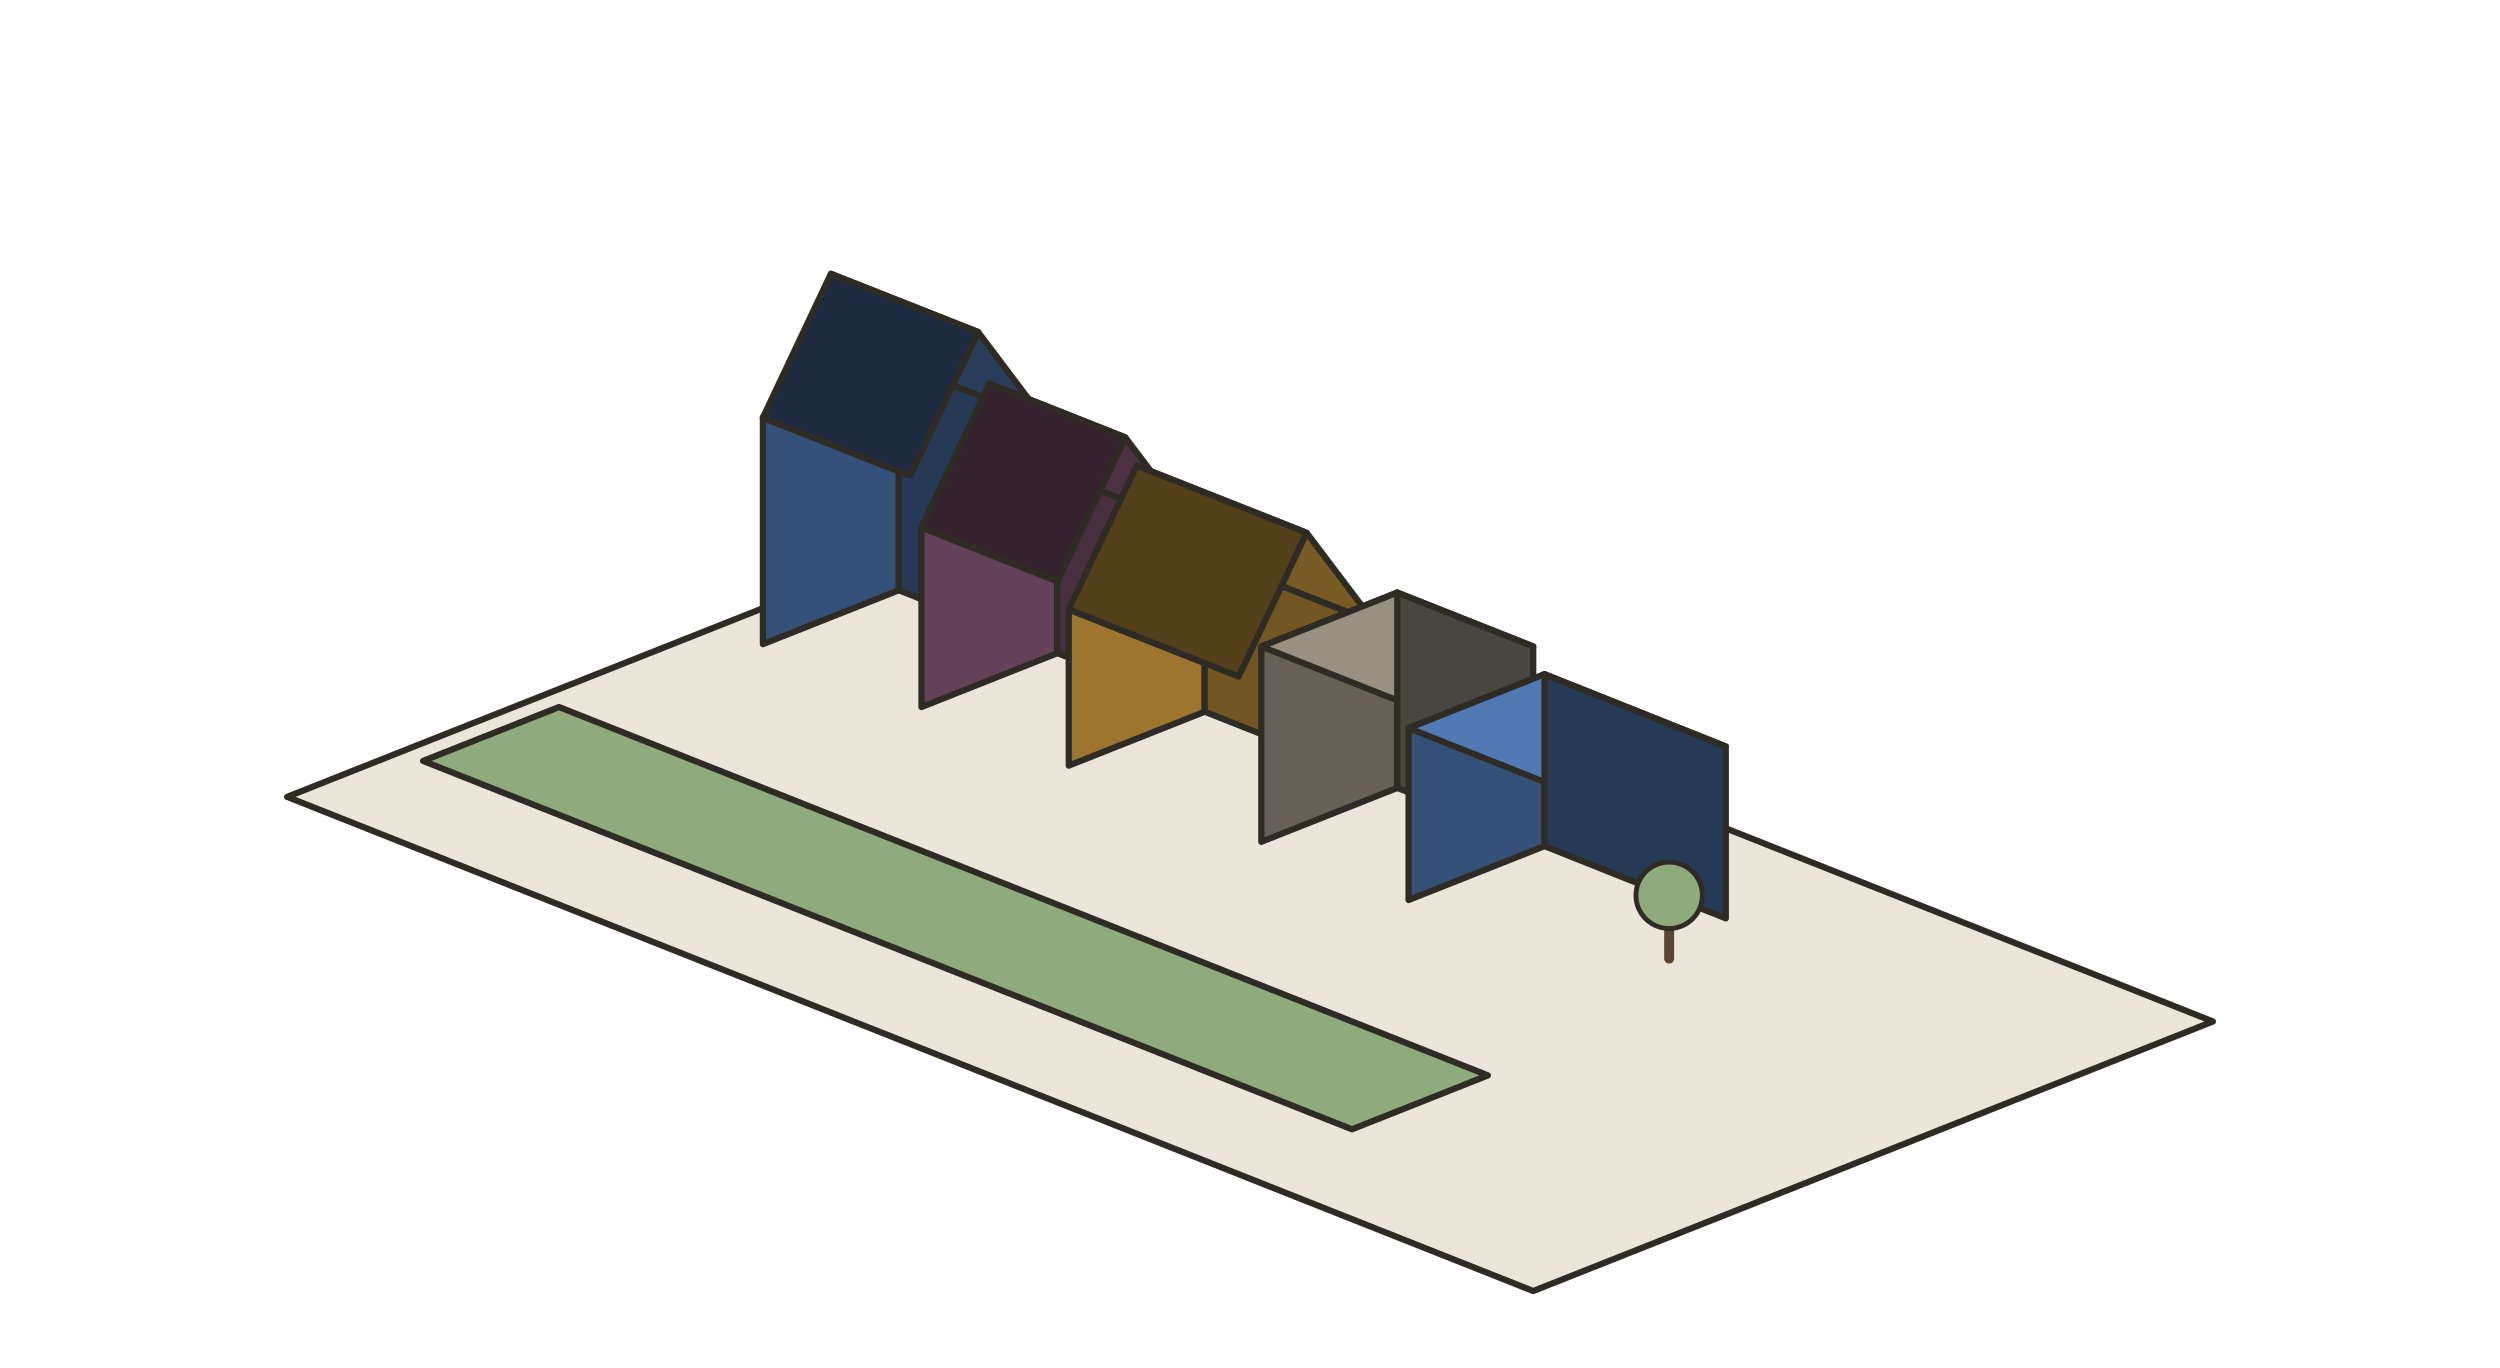
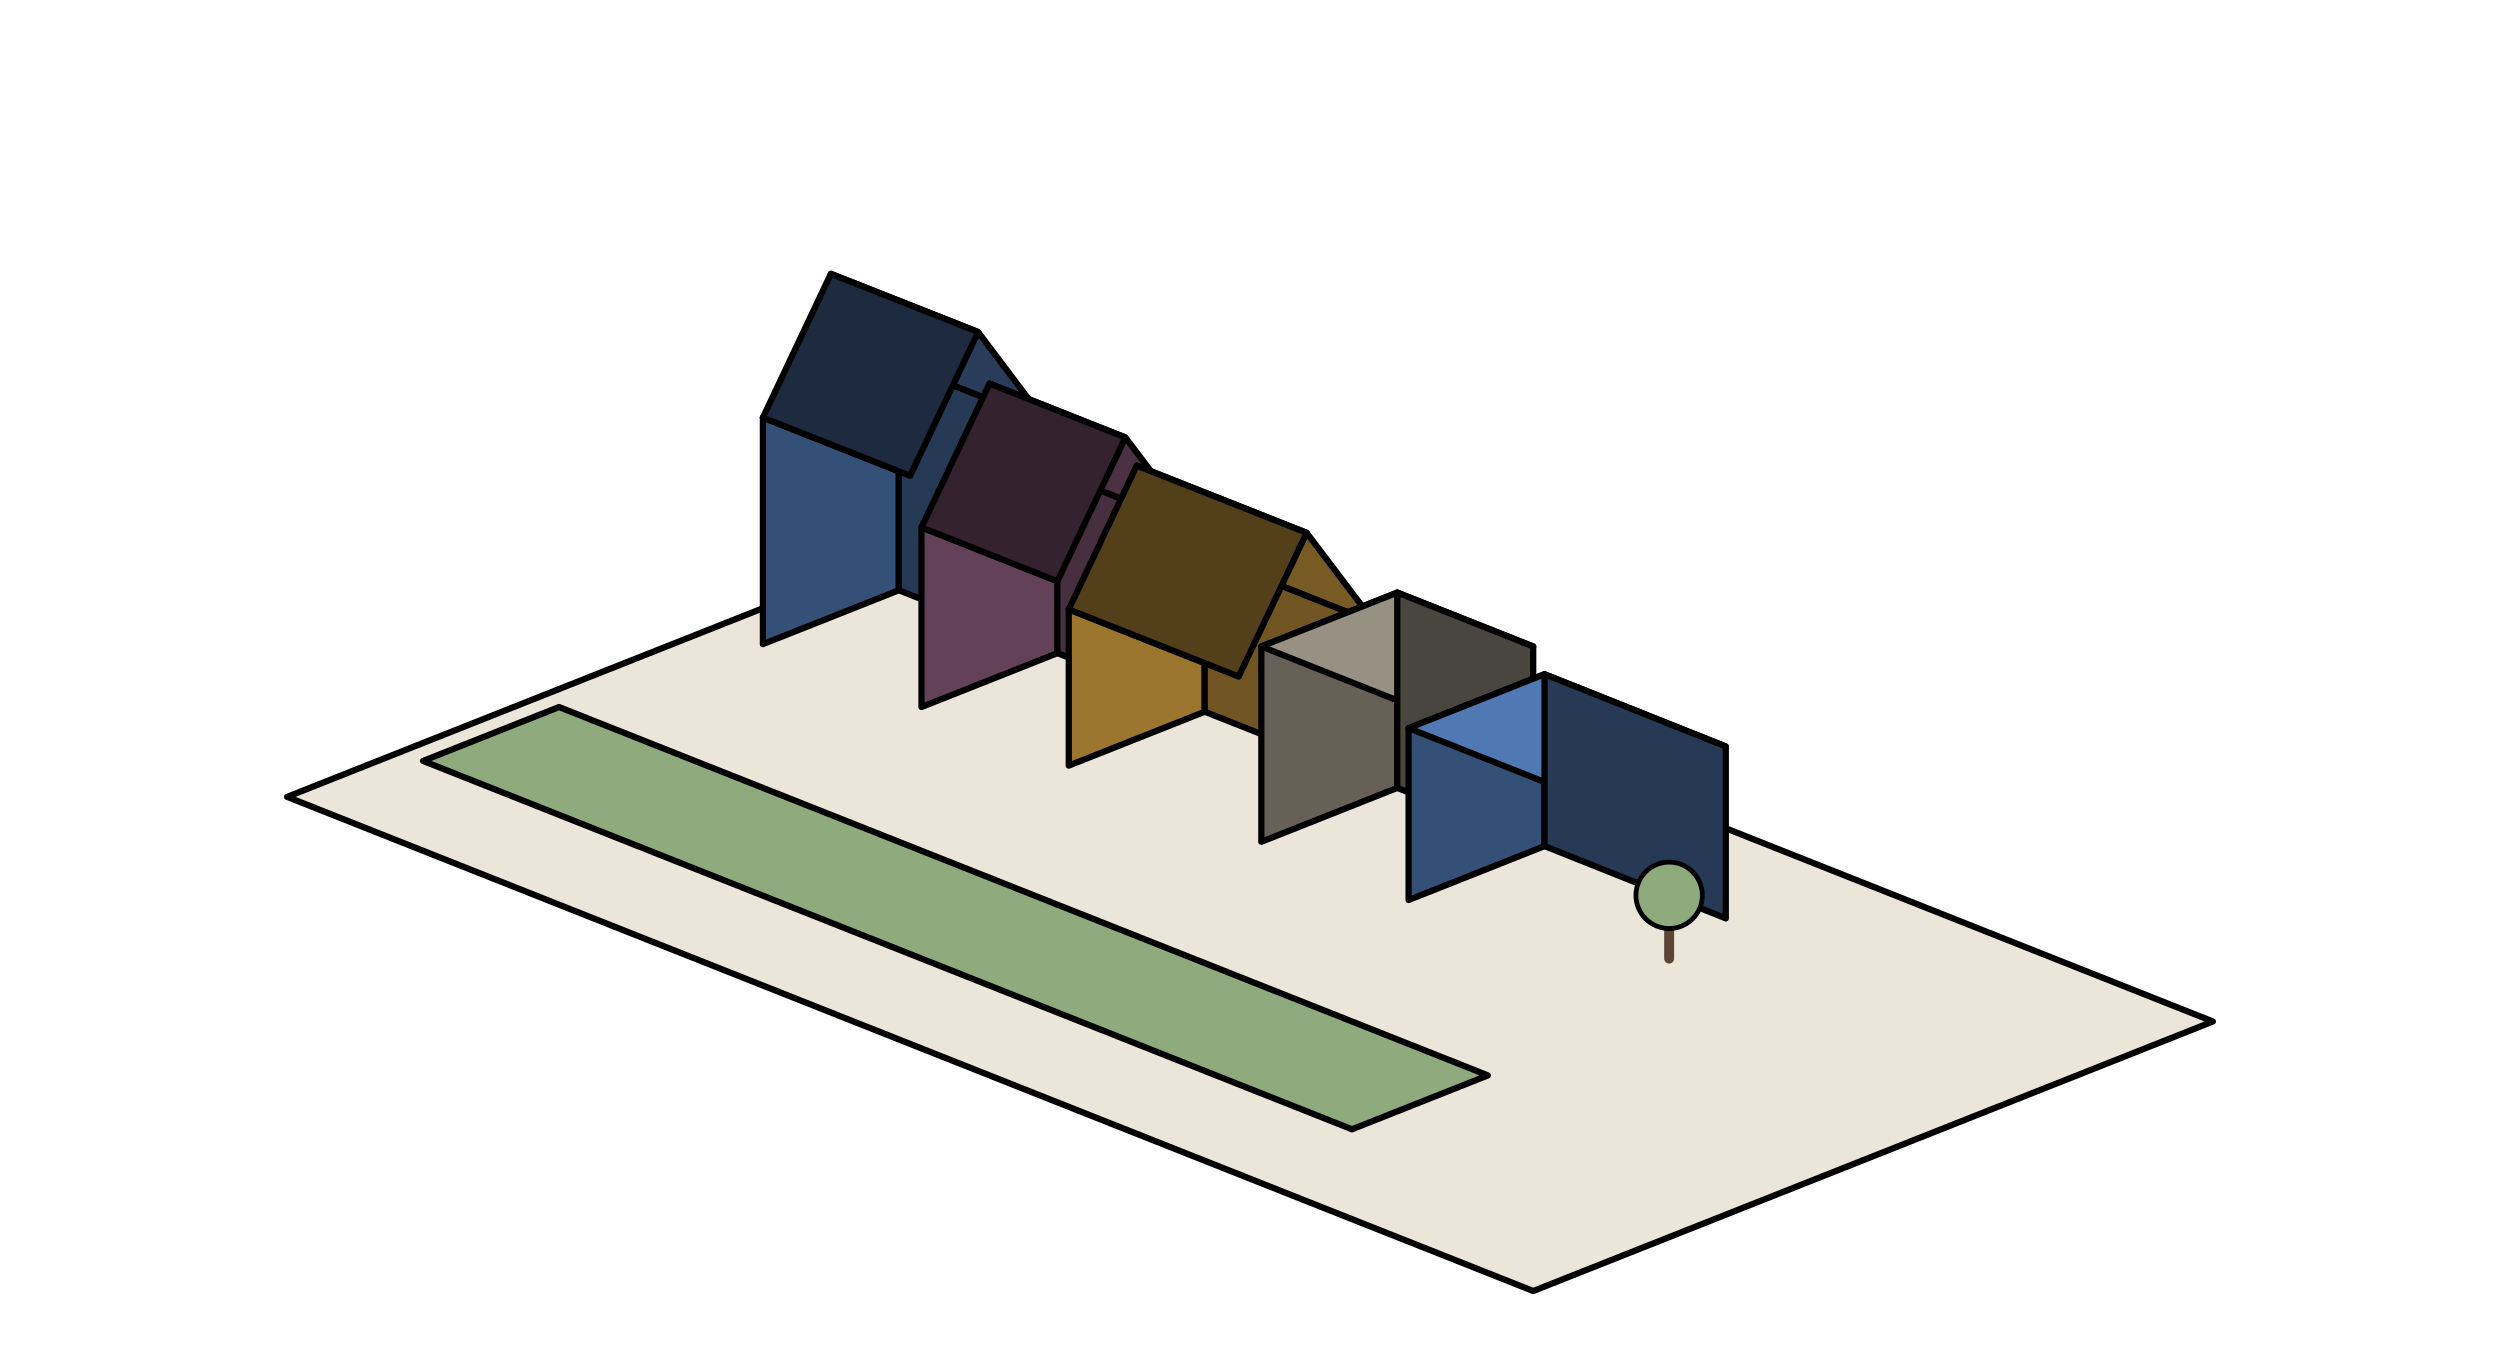
<svg xmlns="http://www.w3.org/2000/svg" width="640" height="350" viewBox="0 0 640 350" role="img" aria-labelledby="modell-fuehrung-title">
-   <polygon points="247.5,135.0 566.5,261.5 392.5,330.5 73.5,204.0" fill="#ece6da" stroke="#2e2a24" stroke-width="1.6" stroke-linejoin="round" />
-   <polygon points="143.1,181.0 380.9,275.3 346.1,289.1 108.3,194.8" fill="#8faa7c" stroke="#2e2a24" stroke-width="1.6" stroke-linejoin="round" />
-   <polygon points="230.1,93.1 195.3,106.9 195.3,164.9 230.1,151.1" fill="#355077" stroke="#2e2a24" stroke-width="1.6" stroke-linejoin="round" />
-   <polygon points="230.1,93.1 267.8,108.1 233.0,121.8 195.3,106.9" fill="#5078b2" stroke="#2e2a24" stroke-width="1.6" stroke-linejoin="round" />
-   <polygon points="230.1,93.1 267.8,108.1 267.8,166.1 230.1,151.1" fill="#263a56" stroke="#2e2a24" stroke-width="1.6" stroke-linejoin="round" />
-   <polygon points="230.1,93.1 267.8,108.1 250.4,85.0 212.7,70.1" fill="#293d5b" stroke="#2e2a24" stroke-width="1.6" stroke-linejoin="round" />
-   <polygon points="195.3,106.9 233.0,121.8 250.4,85.0 212.7,70.1" fill="#1d2a3f" stroke="#2e2a24" stroke-width="1.6" stroke-linejoin="round" />
-   <polygon points="270.7,121.2 235.9,135.0 235.9,181.0 270.7,167.2" fill="#634158" stroke="#2e2a24" stroke-width="1.6" stroke-linejoin="round" />
-   <polygon points="270.7,121.2 305.5,135.0 270.7,148.8 235.9,135.0" fill="#956184" stroke="#2e2a24" stroke-width="1.6" stroke-linejoin="round" />
-   <polygon points="270.7,121.2 305.5,135.0 305.5,181.0 270.7,167.2" fill="#482f3f" stroke="#2e2a24" stroke-width="1.6" stroke-linejoin="round" />
-   <polygon points="270.7,121.2 305.5,135.0 288.1,112.0 253.3,98.2" fill="#4c3144" stroke="#2e2a24" stroke-width="1.6" stroke-linejoin="round" />
-   <polygon points="235.9,135.0 270.7,148.8 288.1,112.0 253.3,98.2" fill="#35222f" stroke="#2e2a24" stroke-width="1.6" stroke-linejoin="round" />
-   <polygon points="308.4,142.2 273.6,156.0 273.6,196.0 308.4,182.2" fill="#9c762f" stroke="#2e2a24" stroke-width="1.6" stroke-linejoin="round" />
-   <polygon points="308.4,142.2 351.9,159.4 317.1,173.2 273.6,156.0" fill="#eab146" stroke="#2e2a24" stroke-width="1.6" stroke-linejoin="round" />
-   <polygon points="308.4,142.2 351.9,159.4 351.9,199.4 308.4,182.2" fill="#715522" stroke="#2e2a24" stroke-width="1.6" stroke-linejoin="round" />
-   <polygon points="308.4,142.2 351.9,159.4 334.5,136.4 291.0,119.2" fill="#785b24" stroke="#2e2a24" stroke-width="1.6" stroke-linejoin="round" />
-   <polygon points="273.6,156.0 317.1,173.2 334.5,136.4 291.0,119.2" fill="#533f19" stroke="#2e2a24" stroke-width="1.6" stroke-linejoin="round" />
-   <polygon points="357.7,151.7 322.9,165.5 322.9,215.5 357.7,201.7" fill="#666057" stroke="#2e2a24" stroke-width="1.6" stroke-linejoin="round" />
-   <polygon points="357.7,151.7 392.5,165.5 357.7,179.3 322.9,165.5" fill="#989183" stroke="#2e2a24" stroke-width="1.6" stroke-linejoin="round" />
-   <polygon points="357.7,151.7 392.5,165.5 392.5,215.5 357.7,201.7" fill="#49463f" stroke="#2e2a24" stroke-width="1.6" stroke-linejoin="round" />
-   <polygon points="395.4,172.6 360.6,186.4 360.6,230.4 395.4,216.6" fill="#355077" stroke="#2e2a24" stroke-width="1.6" stroke-linejoin="round" />
-   <polygon points="395.4,172.6 441.8,191.1 407.0,204.8 360.6,186.4" fill="#5078b2" stroke="#2e2a24" stroke-width="1.6" stroke-linejoin="round" />
-   <polygon points="395.4,172.6 441.8,191.1 441.8,235.1 395.4,216.6" fill="#263a56" stroke="#2e2a24" stroke-width="1.6" stroke-linejoin="round" />
+   <polygon points="247.5,135.0 566.5,261.5 392.5,330.5 73.5,204.0" fill="#ece6da" stroke="currentColor" stroke-width="1.6" stroke-linejoin="round" />
+   <polygon points="143.1,181.0 380.9,275.3 346.1,289.1 108.3,194.8" fill="#8faa7c" stroke="currentColor" stroke-width="1.6" stroke-linejoin="round" />
+   <polygon points="230.1,93.1 195.3,106.9 195.3,164.9 230.1,151.1" fill="#355077" stroke="currentColor" stroke-width="1.6" stroke-linejoin="round" />
+   <polygon points="230.1,93.1 267.8,108.1 233.0,121.8 195.3,106.9" fill="#5078b2" stroke="currentColor" stroke-width="1.6" stroke-linejoin="round" />
+   <polygon points="230.1,93.1 267.8,108.1 267.8,166.1 230.1,151.1" fill="#263a56" stroke="currentColor" stroke-width="1.6" stroke-linejoin="round" />
+   <polygon points="230.1,93.1 267.8,108.1 250.4,85.0 212.7,70.1" fill="#293d5b" stroke="currentColor" stroke-width="1.6" stroke-linejoin="round" />
+   <polygon points="195.3,106.9 233.0,121.8 250.4,85.0 212.7,70.1" fill="#1d2a3f" stroke="currentColor" stroke-width="1.6" stroke-linejoin="round" />
+   <polygon points="270.7,121.2 235.9,135.0 235.9,181.0 270.7,167.2" fill="#634158" stroke="currentColor" stroke-width="1.6" stroke-linejoin="round" />
+   <polygon points="270.7,121.2 305.5,135.0 270.7,148.8 235.9,135.0" fill="#956184" stroke="currentColor" stroke-width="1.6" stroke-linejoin="round" />
+   <polygon points="270.7,121.2 305.5,135.0 305.5,181.0 270.7,167.2" fill="#482f3f" stroke="currentColor" stroke-width="1.6" stroke-linejoin="round" />
+   <polygon points="270.7,121.2 305.5,135.0 288.1,112.0 253.3,98.2" fill="#4c3144" stroke="currentColor" stroke-width="1.6" stroke-linejoin="round" />
+   <polygon points="235.9,135.0 270.7,148.8 288.1,112.0 253.3,98.2" fill="#35222f" stroke="currentColor" stroke-width="1.6" stroke-linejoin="round" />
+   <polygon points="308.4,142.2 273.6,156.0 273.6,196.0 308.4,182.2" fill="#9c762f" stroke="currentColor" stroke-width="1.6" stroke-linejoin="round" />
+   <polygon points="308.4,142.2 351.9,159.4 317.1,173.2 273.6,156.0" fill="#eab146" stroke="currentColor" stroke-width="1.6" stroke-linejoin="round" />
+   <polygon points="308.4,142.2 351.9,159.4 351.9,199.4 308.4,182.2" fill="#715522" stroke="currentColor" stroke-width="1.6" stroke-linejoin="round" />
+   <polygon points="308.4,142.2 351.9,159.4 334.5,136.4 291.0,119.2" fill="#785b24" stroke="currentColor" stroke-width="1.6" stroke-linejoin="round" />
+   <polygon points="273.6,156.0 317.1,173.2 334.5,136.4 291.0,119.2" fill="#533f19" stroke="currentColor" stroke-width="1.6" stroke-linejoin="round" />
+   <polygon points="357.7,151.7 322.9,165.5 322.9,215.5 357.7,201.7" fill="#666057" stroke="currentColor" stroke-width="1.6" stroke-linejoin="round" />
+   <polygon points="357.7,151.7 392.5,165.5 357.7,179.3 322.9,165.5" fill="#989183" stroke="currentColor" stroke-width="1.6" stroke-linejoin="round" />
+   <polygon points="357.7,151.7 392.5,165.5 392.5,215.5 357.7,201.7" fill="#49463f" stroke="currentColor" stroke-width="1.6" stroke-linejoin="round" />
+   <polygon points="395.4,172.6 360.6,186.4 360.6,230.4 395.4,216.6" fill="#355077" stroke="currentColor" stroke-width="1.6" stroke-linejoin="round" />
+   <polygon points="395.4,172.6 441.8,191.1 407.0,204.8 360.6,186.4" fill="#5078b2" stroke="currentColor" stroke-width="1.6" stroke-linejoin="round" />
+   <polygon points="395.4,172.6 441.8,191.1 441.8,235.1 395.4,216.6" fill="#263a56" stroke="currentColor" stroke-width="1.6" stroke-linejoin="round" />
  <line x1="427.3" y1="245.4" x2="427.3" y2="236.9" stroke="#5b4636" stroke-width="2.55" stroke-linecap="round" />
-   <circle cx="427.3" cy="229.2" r="8.5" fill="#8faa7c" stroke="#2e2a24" stroke-width="1.23" />
+   <circle cx="427.3" cy="229.2" r="8.5" fill="#8faa7c" stroke="currentColor" stroke-width="1.23" />
</svg>
